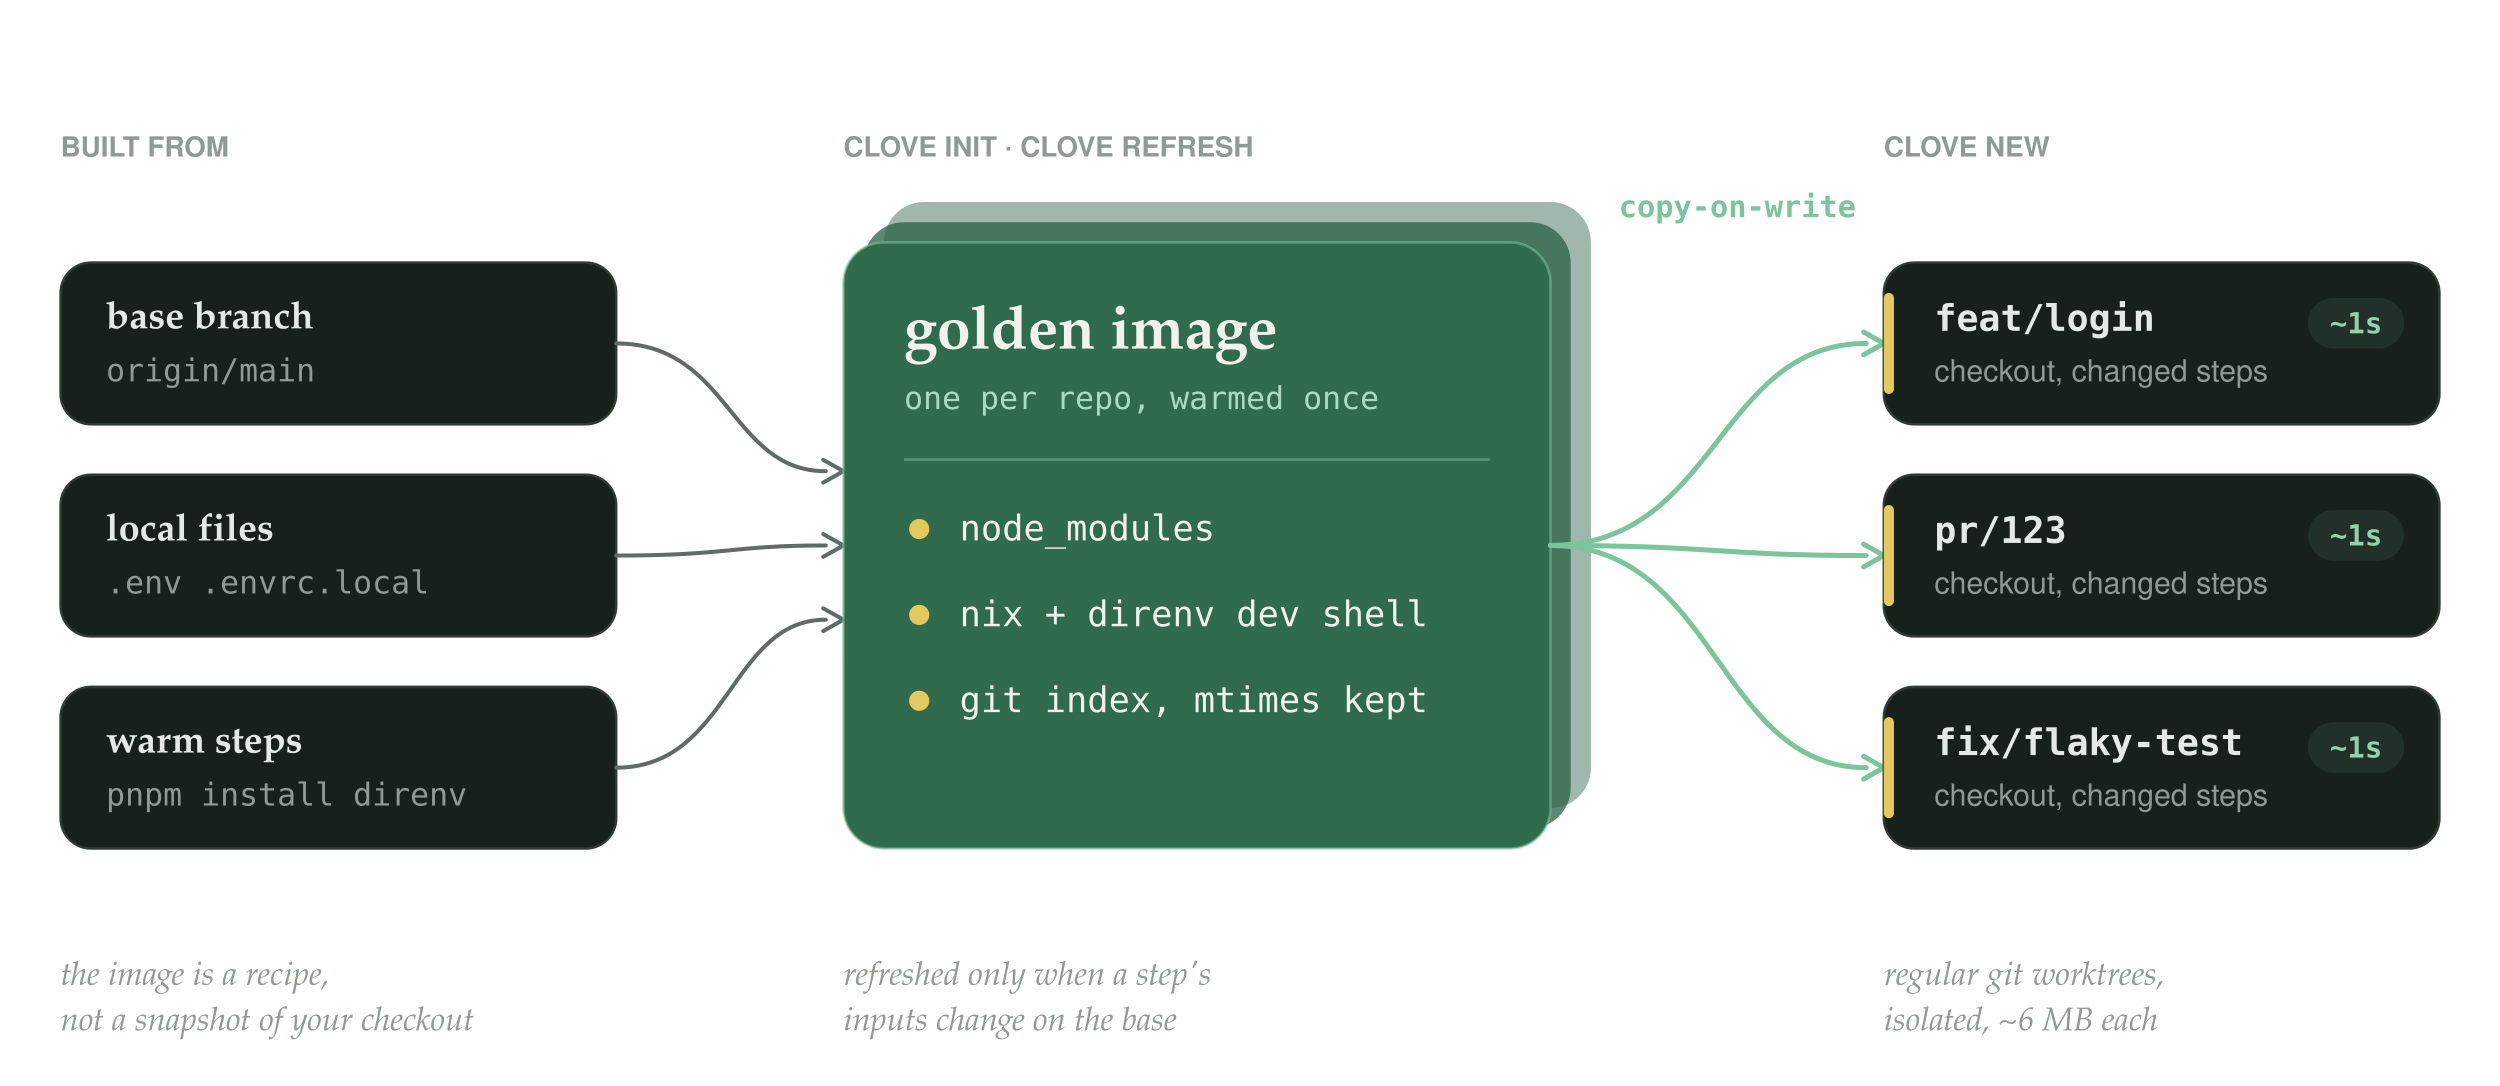
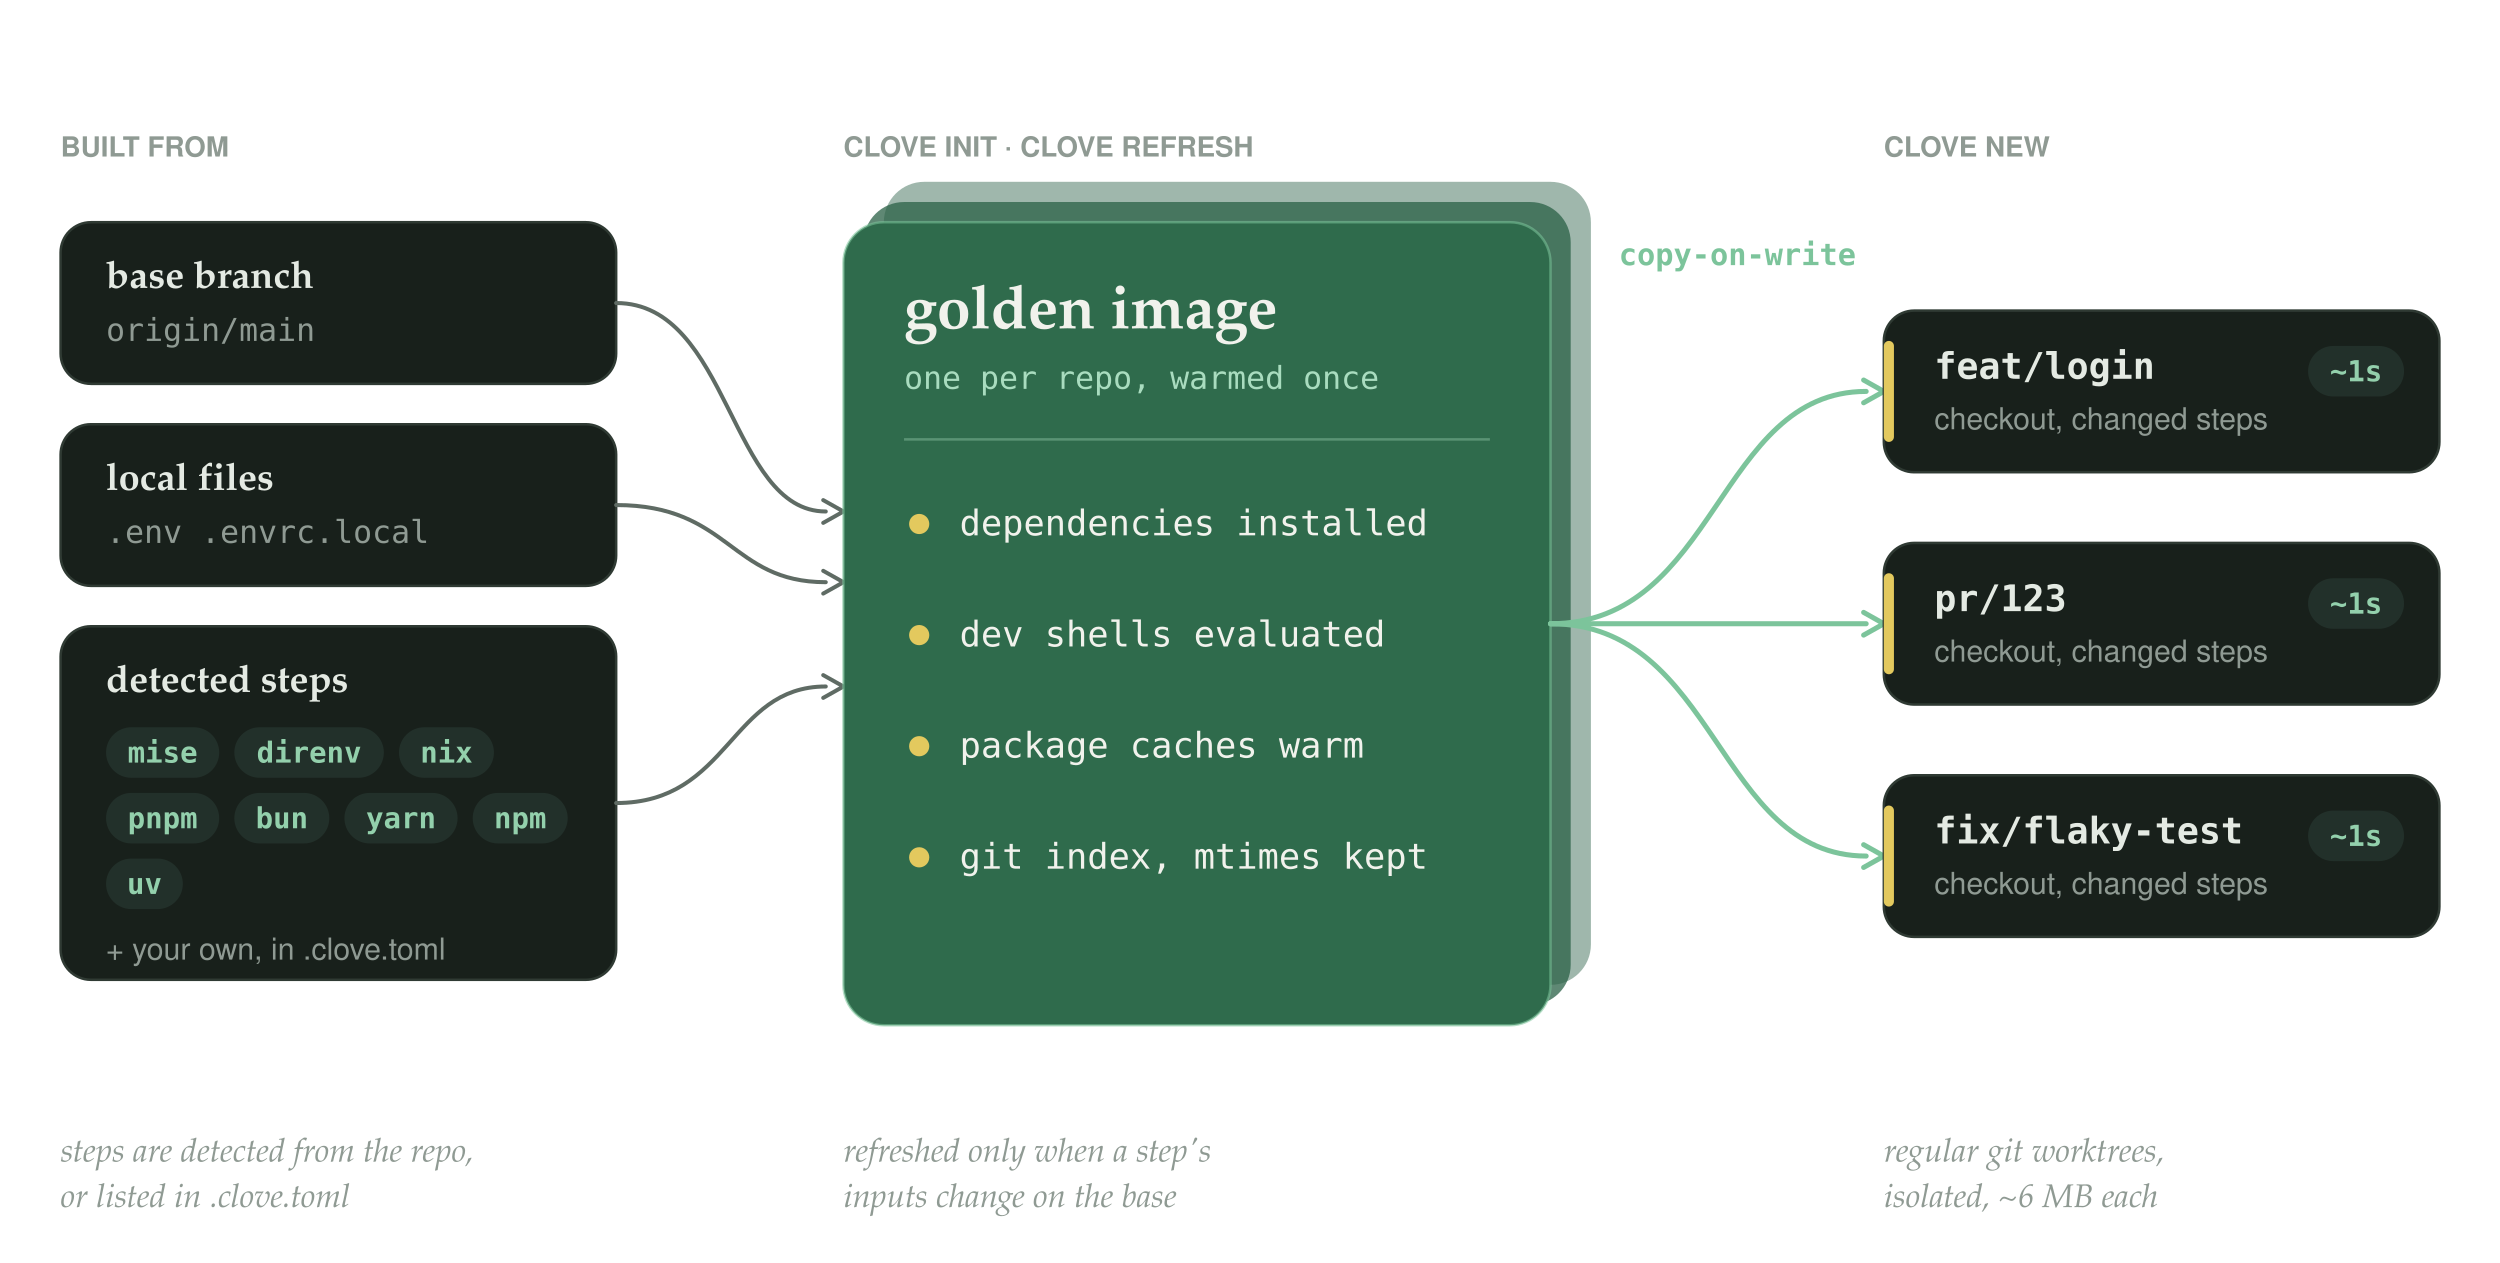
- <svg xmlns="http://www.w3.org/2000/svg" viewBox="0 0 990 430" width="990" height="430" role="img" aria-label="clove builds one golden image per repo and makes each clone a copy-on-write copy of it">
+ <svg xmlns="http://www.w3.org/2000/svg" viewBox="0 0 990 500" width="990" height="500" role="img" aria-label="clove builds one golden image per repo and makes each clone a copy-on-write copy of it">
  <text x="24" y="62" font-family="-apple-system, BlinkMacSystemFont, Segoe UI, Helvetica, Arial, sans-serif" font-size="11" font-weight="600" fill="#8f9a93" text-anchor="start">BUILT FROM</text>
  <text x="334" y="62" font-family="-apple-system, BlinkMacSystemFont, Segoe UI, Helvetica, Arial, sans-serif" font-size="11" font-weight="600" fill="#8f9a93" text-anchor="start">CLOVE INIT · CLOVE REFRESH</text>
  <text x="746" y="62" font-family="-apple-system, BlinkMacSystemFont, Segoe UI, Helvetica, Arial, sans-serif" font-size="11" font-weight="600" fill="#8f9a93" text-anchor="start">CLOVE NEW</text>
-   <rect x="24" y="104" width="220" height="64" rx="12" fill="#18201b" stroke="#2f3a33" />
-   <text x="42" y="130" font-family="Iowan Old Style, Palatino, Georgia, serif" font-size="15" font-weight="600" fill="#e4eae3" text-anchor="start">base branch</text>
-   <text x="42" y="151" font-family="ui-monospace, SFMono-Regular, Menlo, Consolas, monospace" font-size="12.5" font-weight="400" fill="#8f9a93" text-anchor="start">origin/main</text>
-   <path d="M244 136.0 C289.0 136.0 289.0 186.6 327 186.6" fill="none" stroke="#5f6b64" stroke-width="1.6" stroke-linecap="round" />
-   <path d="M326 182.1 L334 186.6 L326 191.1" fill="none" stroke="#5f6b64" stroke-width="1.6" stroke-linecap="round" stroke-linejoin="round" />
-   <rect x="24" y="188" width="220" height="64" rx="12" fill="#18201b" stroke="#2f3a33" />
-   <text x="42" y="214" font-family="Iowan Old Style, Palatino, Georgia, serif" font-size="15" font-weight="600" fill="#e4eae3" text-anchor="start">local files</text>
-   <text x="42" y="235" font-family="ui-monospace, SFMono-Regular, Menlo, Consolas, monospace" font-size="12.5" font-weight="400" fill="#8f9a93" text-anchor="start">.env  .envrc.local</text>
-   <path d="M244 220.0 C289.0 220.0 289.0 216.0 327 216.0" fill="none" stroke="#5f6b64" stroke-width="1.6" stroke-linecap="round" />
-   <path d="M326 211.5 L334 216.0 L326 220.5" fill="none" stroke="#5f6b64" stroke-width="1.6" stroke-linecap="round" stroke-linejoin="round" />
-   <rect x="24" y="272" width="220" height="64" rx="12" fill="#18201b" stroke="#2f3a33" />
-   <text x="42" y="298" font-family="Iowan Old Style, Palatino, Georgia, serif" font-size="15" font-weight="600" fill="#e4eae3" text-anchor="start">warm steps</text>
-   <text x="42" y="319" font-family="ui-monospace, SFMono-Regular, Menlo, Consolas, monospace" font-size="12.5" font-weight="400" fill="#8f9a93" text-anchor="start">pnpm install  direnv</text>
-   <path d="M244 304.0 C289.0 304.0 289.0 245.4 327 245.4" fill="none" stroke="#5f6b64" stroke-width="1.6" stroke-linecap="round" />
-   <path d="M326 240.9 L334 245.4 L326 249.9" fill="none" stroke="#5f6b64" stroke-width="1.6" stroke-linecap="round" stroke-linejoin="round" />
-   <rect x="350" y="80" width="280" height="240" rx="16" fill="#2a6046" opacity="0.45" />
-   <rect x="342" y="88" width="280" height="240" rx="16" fill="#2a6046" opacity="0.75" />
-   <rect x="334" y="96" width="280" height="240" rx="16" fill="#2f6b4c" stroke="#7cc49b" stroke-opacity="0.55" />
-   <text x="358" y="138" font-family="Iowan Old Style, Palatino, Georgia, serif" font-size="24" font-weight="600" fill="#f1f2ec" text-anchor="start">golden image</text>
-   <text x="358" y="162" font-family="ui-monospace, SFMono-Regular, Menlo, Consolas, monospace" font-size="12.5" font-weight="400" fill="#a9dcbf" text-anchor="start">one per repo, warmed once</text>
-   <line x1="358" y1="182" x2="590" y2="182" stroke="#a9dcbf" stroke-opacity="0.35" />
-   <circle cx="364" cy="209.5" r="4" fill="#e3c95e" />
-   <text x="380" y="214" font-family="ui-monospace, SFMono-Regular, Menlo, Consolas, monospace" font-size="14" font-weight="400" fill="#f1f2ec" text-anchor="start">node_modules</text>
-   <circle cx="364" cy="243.5" r="4" fill="#e3c95e" />
-   <text x="380" y="248" font-family="ui-monospace, SFMono-Regular, Menlo, Consolas, monospace" font-size="14" font-weight="400" fill="#f1f2ec" text-anchor="start">nix + direnv dev shell</text>
-   <circle cx="364" cy="277.5" r="4" fill="#e3c95e" />
-   <text x="380" y="282" font-family="ui-monospace, SFMono-Regular, Menlo, Consolas, monospace" font-size="14" font-weight="400" fill="#f1f2ec" text-anchor="start">git index, mtimes kept</text>
-   <text x="688.0" y="86" font-family="ui-monospace, SFMono-Regular, Menlo, Consolas, monospace" font-size="12" font-weight="600" fill="#7cc49b" text-anchor="middle">copy-on-write</text>
-   <path d="M614 216.0 C680.0 216.0 680.0 136.0 739 136.0" fill="none" stroke="#7cc49b" stroke-width="2" stroke-linecap="round" />
-   <path d="M738 131.5 L746 136.0 L738 140.5" fill="none" stroke="#7cc49b" stroke-width="2" stroke-linecap="round" stroke-linejoin="round" />
-   <path d="M614 216.0 C680.0 216.0 680.0 220.0 739 220.0" fill="none" stroke="#7cc49b" stroke-width="2" stroke-linecap="round" />
-   <path d="M738 215.5 L746 220.0 L738 224.5" fill="none" stroke="#7cc49b" stroke-width="2" stroke-linecap="round" stroke-linejoin="round" />
-   <path d="M614 216.0 C680.0 216.0 680.0 304.0 739 304.0" fill="none" stroke="#7cc49b" stroke-width="2" stroke-linecap="round" />
-   <path d="M738 299.5 L746 304.0 L738 308.5" fill="none" stroke="#7cc49b" stroke-width="2" stroke-linecap="round" stroke-linejoin="round" />
-   <rect x="746" y="104" width="220" height="64" rx="12" fill="#18201b" stroke="#2f3a33" />
-   <rect x="746" y="116" width="4" height="40" rx="2" fill="#e3c95e" />
-   <text x="766" y="131" font-family="ui-monospace, SFMono-Regular, Menlo, Consolas, monospace" font-size="14.5" font-weight="600" fill="#e4eae3" text-anchor="start">feat/login</text>
-   <text x="766" y="151" font-family="-apple-system, BlinkMacSystemFont, Segoe UI, Helvetica, Arial, sans-serif" font-size="12" font-weight="400" fill="#8f9a93" text-anchor="start">checkout, changed steps</text>
-   <rect x="914" y="118" width="38" height="20" rx="10" fill="#22302a" />
-   <text x="933" y="132" font-family="ui-monospace, SFMono-Regular, Menlo, Consolas, monospace" font-size="11.5" font-weight="600" fill="#93d0ac" text-anchor="middle">~1s</text>
-   <rect x="746" y="188" width="220" height="64" rx="12" fill="#18201b" stroke="#2f3a33" />
-   <rect x="746" y="200" width="4" height="40" rx="2" fill="#e3c95e" />
-   <text x="766" y="215" font-family="ui-monospace, SFMono-Regular, Menlo, Consolas, monospace" font-size="14.5" font-weight="600" fill="#e4eae3" text-anchor="start">pr/123</text>
-   <text x="766" y="235" font-family="-apple-system, BlinkMacSystemFont, Segoe UI, Helvetica, Arial, sans-serif" font-size="12" font-weight="400" fill="#8f9a93" text-anchor="start">checkout, changed steps</text>
-   <rect x="914" y="202" width="38" height="20" rx="10" fill="#22302a" />
-   <text x="933" y="216" font-family="ui-monospace, SFMono-Regular, Menlo, Consolas, monospace" font-size="11.5" font-weight="600" fill="#93d0ac" text-anchor="middle">~1s</text>
-   <rect x="746" y="272" width="220" height="64" rx="12" fill="#18201b" stroke="#2f3a33" />
-   <rect x="746" y="284" width="4" height="40" rx="2" fill="#e3c95e" />
-   <text x="766" y="299" font-family="ui-monospace, SFMono-Regular, Menlo, Consolas, monospace" font-size="14.5" font-weight="600" fill="#e4eae3" text-anchor="start">fix/flaky-test</text>
-   <text x="766" y="319" font-family="-apple-system, BlinkMacSystemFont, Segoe UI, Helvetica, Arial, sans-serif" font-size="12" font-weight="400" fill="#8f9a93" text-anchor="start">checkout, changed steps</text>
-   <rect x="914" y="286" width="38" height="20" rx="10" fill="#22302a" />
-   <text x="933" y="300" font-family="ui-monospace, SFMono-Regular, Menlo, Consolas, monospace" font-size="11.5" font-weight="600" fill="#93d0ac" text-anchor="middle">~1s</text>
-   <text x="24" y="390" font-family="Iowan Old Style, Palatino, Georgia, serif" font-size="13" font-weight="400" fill="#8f9a93" text-anchor="start" font-style="italic">the image is a recipe,</text>
-   <text x="24" y="408" font-family="Iowan Old Style, Palatino, Georgia, serif" font-size="13" font-weight="400" fill="#8f9a93" text-anchor="start" font-style="italic">not a snapshot of your checkout</text>
-   <text x="334" y="390" font-family="Iowan Old Style, Palatino, Georgia, serif" font-size="13" font-weight="400" fill="#8f9a93" text-anchor="start" font-style="italic">refreshed only when a step's</text>
-   <text x="334" y="408" font-family="Iowan Old Style, Palatino, Georgia, serif" font-size="13" font-weight="400" fill="#8f9a93" text-anchor="start" font-style="italic">inputs change on the base</text>
-   <text x="746" y="390" font-family="Iowan Old Style, Palatino, Georgia, serif" font-size="13" font-weight="400" fill="#8f9a93" text-anchor="start" font-style="italic">regular git worktrees,</text>
-   <text x="746" y="408" font-family="Iowan Old Style, Palatino, Georgia, serif" font-size="13" font-weight="400" fill="#8f9a93" text-anchor="start" font-style="italic">isolated, ~6 MB each</text>
+   <rect x="24" y="88" width="220" height="64" rx="12" fill="#18201b" stroke="#2f3a33" />
+   <text x="42" y="114" font-family="Iowan Old Style, Palatino, Georgia, serif" font-size="15" font-weight="600" fill="#e4eae3" text-anchor="start">base branch</text>
+   <text x="42" y="135" font-family="ui-monospace, SFMono-Regular, Menlo, Consolas, monospace" font-size="12.5" font-weight="400" fill="#8f9a93" text-anchor="start">origin/main</text>
+   <path d="M244 120.0 C289.0 120.0 289.0 202.55 327 202.55" fill="none" stroke="#5f6b64" stroke-width="1.6" stroke-linecap="round" />
+   <path d="M326 198.05 L334 202.55 L326 207.05" fill="none" stroke="#5f6b64" stroke-width="1.6" stroke-linecap="round" stroke-linejoin="round" />
+   <rect x="24" y="168" width="220" height="64" rx="12" fill="#18201b" stroke="#2f3a33" />
+   <text x="42" y="194" font-family="Iowan Old Style, Palatino, Georgia, serif" font-size="15" font-weight="600" fill="#e4eae3" text-anchor="start">local files</text>
+   <text x="42" y="215" font-family="ui-monospace, SFMono-Regular, Menlo, Consolas, monospace" font-size="12.5" font-weight="400" fill="#8f9a93" text-anchor="start">.env  .envrc.local</text>
+   <path d="M244 200.0 C289.0 200.0 289.0 230.55 327 230.55" fill="none" stroke="#5f6b64" stroke-width="1.6" stroke-linecap="round" />
+   <path d="M326 226.05 L334 230.55 L326 235.05" fill="none" stroke="#5f6b64" stroke-width="1.6" stroke-linecap="round" stroke-linejoin="round" />
+   <rect x="24" y="248" width="220" height="140" rx="12" fill="#18201b" stroke="#2f3a33" />
+   <text x="42" y="274" font-family="Iowan Old Style, Palatino, Georgia, serif" font-size="15" font-weight="600" fill="#e4eae3" text-anchor="start">detected steps</text>
+   <rect x="42" y="288" width="44.8" height="20" rx="10" fill="#22302a" />
+   <text x="64.4" y="302" font-family="ui-monospace, SFMono-Regular, Menlo, Consolas, monospace" font-size="11.5" font-weight="600" fill="#93d0ac" text-anchor="middle">mise</text>
+   <rect x="92.8" y="288" width="59.2" height="20" rx="10" fill="#22302a" />
+   <text x="122.4" y="302" font-family="ui-monospace, SFMono-Regular, Menlo, Consolas, monospace" font-size="11.5" font-weight="600" fill="#93d0ac" text-anchor="middle">direnv</text>
+   <rect x="158.0" y="288" width="37.6" height="20" rx="10" fill="#22302a" />
+   <text x="176.8" y="302" font-family="ui-monospace, SFMono-Regular, Menlo, Consolas, monospace" font-size="11.5" font-weight="600" fill="#93d0ac" text-anchor="middle">nix</text>
+   <rect x="42" y="314" width="44.8" height="20" rx="10" fill="#22302a" />
+   <text x="64.4" y="328" font-family="ui-monospace, SFMono-Regular, Menlo, Consolas, monospace" font-size="11.5" font-weight="600" fill="#93d0ac" text-anchor="middle">pnpm</text>
+   <rect x="92.8" y="314" width="37.6" height="20" rx="10" fill="#22302a" />
+   <text x="111.6" y="328" font-family="ui-monospace, SFMono-Regular, Menlo, Consolas, monospace" font-size="11.5" font-weight="600" fill="#93d0ac" text-anchor="middle">bun</text>
+   <rect x="136.4" y="314" width="44.8" height="20" rx="10" fill="#22302a" />
+   <text x="158.8" y="328" font-family="ui-monospace, SFMono-Regular, Menlo, Consolas, monospace" font-size="11.5" font-weight="600" fill="#93d0ac" text-anchor="middle">yarn</text>
+   <rect x="187.2" y="314" width="37.6" height="20" rx="10" fill="#22302a" />
+   <text x="206.0" y="328" font-family="ui-monospace, SFMono-Regular, Menlo, Consolas, monospace" font-size="11.5" font-weight="600" fill="#93d0ac" text-anchor="middle">npm</text>
+   <rect x="42" y="340" width="30.4" height="20" rx="10" fill="#22302a" />
+   <text x="57.2" y="354" font-family="ui-monospace, SFMono-Regular, Menlo, Consolas, monospace" font-size="11.5" font-weight="600" fill="#93d0ac" text-anchor="middle">uv</text>
+   <text x="42" y="380" font-family="-apple-system, BlinkMacSystemFont, Segoe UI, Helvetica, Arial, sans-serif" font-size="12" font-weight="400" fill="#8f9a93" text-anchor="start">+ your own, in .clove.toml</text>
+   <path d="M244 318.0 C289.0 318.0 289.0 271.85 327 271.85" fill="none" stroke="#5f6b64" stroke-width="1.6" stroke-linecap="round" />
+   <path d="M326 267.35 L334 271.85 L326 276.35" fill="none" stroke="#5f6b64" stroke-width="1.6" stroke-linecap="round" stroke-linejoin="round" />
+   <rect x="350" y="72" width="280" height="318" rx="16" fill="#2a6046" opacity="0.45" />
+   <rect x="342" y="80" width="280" height="318" rx="16" fill="#2a6046" opacity="0.75" />
+   <rect x="334" y="88" width="280" height="318" rx="16" fill="#2f6b4c" stroke="#7cc49b" stroke-opacity="0.55" />
+   <text x="358" y="130" font-family="Iowan Old Style, Palatino, Georgia, serif" font-size="24" font-weight="600" fill="#f1f2ec" text-anchor="start">golden image</text>
+   <text x="358" y="154" font-family="ui-monospace, SFMono-Regular, Menlo, Consolas, monospace" font-size="12.5" font-weight="400" fill="#a9dcbf" text-anchor="start">one per repo, warmed once</text>
+   <line x1="358" y1="174" x2="590" y2="174" stroke="#a9dcbf" stroke-opacity="0.35" />
+   <circle cx="364" cy="207.5" r="4" fill="#e3c95e" />
+   <text x="380" y="212" font-family="ui-monospace, SFMono-Regular, Menlo, Consolas, monospace" font-size="14" font-weight="400" fill="#f1f2ec" text-anchor="start">dependencies installed</text>
+   <circle cx="364" cy="251.5" r="4" fill="#e3c95e" />
+   <text x="380" y="256" font-family="ui-monospace, SFMono-Regular, Menlo, Consolas, monospace" font-size="14" font-weight="400" fill="#f1f2ec" text-anchor="start">dev shells evaluated</text>
+   <circle cx="364" cy="295.5" r="4" fill="#e3c95e" />
+   <text x="380" y="300" font-family="ui-monospace, SFMono-Regular, Menlo, Consolas, monospace" font-size="14" font-weight="400" fill="#f1f2ec" text-anchor="start">package caches warm</text>
+   <circle cx="364" cy="339.5" r="4" fill="#e3c95e" />
+   <text x="380" y="344" font-family="ui-monospace, SFMono-Regular, Menlo, Consolas, monospace" font-size="14" font-weight="400" fill="#f1f2ec" text-anchor="start">git index, mtimes kept</text>
+   <text x="688.0" y="105.0" font-family="ui-monospace, SFMono-Regular, Menlo, Consolas, monospace" font-size="12" font-weight="600" fill="#7cc49b" text-anchor="middle">copy-on-write</text>
+   <path d="M614 247.0 C680.0 247.0 680.0 155.0 739 155.0" fill="none" stroke="#7cc49b" stroke-width="2" stroke-linecap="round" />
+   <path d="M738 150.5 L746 155.0 L738 159.5" fill="none" stroke="#7cc49b" stroke-width="2" stroke-linecap="round" stroke-linejoin="round" />
+   <path d="M614 247.0 C680.0 247.0 680.0 247.0 739 247.0" fill="none" stroke="#7cc49b" stroke-width="2" stroke-linecap="round" />
+   <path d="M738 242.5 L746 247.0 L738 251.5" fill="none" stroke="#7cc49b" stroke-width="2" stroke-linecap="round" stroke-linejoin="round" />
+   <path d="M614 247.0 C680.0 247.0 680.0 339.0 739 339.0" fill="none" stroke="#7cc49b" stroke-width="2" stroke-linecap="round" />
+   <path d="M738 334.5 L746 339.0 L738 343.5" fill="none" stroke="#7cc49b" stroke-width="2" stroke-linecap="round" stroke-linejoin="round" />
+   <rect x="746" y="123.0" width="220" height="64" rx="12" fill="#18201b" stroke="#2f3a33" />
+   <rect x="746" y="135.0" width="4" height="40" rx="2" fill="#e3c95e" />
+   <text x="766" y="150.0" font-family="ui-monospace, SFMono-Regular, Menlo, Consolas, monospace" font-size="14.5" font-weight="600" fill="#e4eae3" text-anchor="start">feat/login</text>
+   <text x="766" y="170.0" font-family="-apple-system, BlinkMacSystemFont, Segoe UI, Helvetica, Arial, sans-serif" font-size="12" font-weight="400" fill="#8f9a93" text-anchor="start">checkout, changed steps</text>
+   <rect x="914" y="137.0" width="38" height="20" rx="10" fill="#22302a" />
+   <text x="933" y="151.0" font-family="ui-monospace, SFMono-Regular, Menlo, Consolas, monospace" font-size="11.5" font-weight="600" fill="#93d0ac" text-anchor="middle">~1s</text>
+   <rect x="746" y="215.0" width="220" height="64" rx="12" fill="#18201b" stroke="#2f3a33" />
+   <rect x="746" y="227.0" width="4" height="40" rx="2" fill="#e3c95e" />
+   <text x="766" y="242.0" font-family="ui-monospace, SFMono-Regular, Menlo, Consolas, monospace" font-size="14.5" font-weight="600" fill="#e4eae3" text-anchor="start">pr/123</text>
+   <text x="766" y="262.0" font-family="-apple-system, BlinkMacSystemFont, Segoe UI, Helvetica, Arial, sans-serif" font-size="12" font-weight="400" fill="#8f9a93" text-anchor="start">checkout, changed steps</text>
+   <rect x="914" y="229.0" width="38" height="20" rx="10" fill="#22302a" />
+   <text x="933" y="243.0" font-family="ui-monospace, SFMono-Regular, Menlo, Consolas, monospace" font-size="11.5" font-weight="600" fill="#93d0ac" text-anchor="middle">~1s</text>
+   <rect x="746" y="307.0" width="220" height="64" rx="12" fill="#18201b" stroke="#2f3a33" />
+   <rect x="746" y="319.0" width="4" height="40" rx="2" fill="#e3c95e" />
+   <text x="766" y="334.0" font-family="ui-monospace, SFMono-Regular, Menlo, Consolas, monospace" font-size="14.5" font-weight="600" fill="#e4eae3" text-anchor="start">fix/flaky-test</text>
+   <text x="766" y="354.0" font-family="-apple-system, BlinkMacSystemFont, Segoe UI, Helvetica, Arial, sans-serif" font-size="12" font-weight="400" fill="#8f9a93" text-anchor="start">checkout, changed steps</text>
+   <rect x="914" y="321.0" width="38" height="20" rx="10" fill="#22302a" />
+   <text x="933" y="335.0" font-family="ui-monospace, SFMono-Regular, Menlo, Consolas, monospace" font-size="11.5" font-weight="600" fill="#93d0ac" text-anchor="middle">~1s</text>
+   <text x="24" y="460" font-family="Iowan Old Style, Palatino, Georgia, serif" font-size="13" font-weight="400" fill="#8f9a93" text-anchor="start" font-style="italic">steps are detected from the repo,</text>
+   <text x="24" y="478" font-family="Iowan Old Style, Palatino, Georgia, serif" font-size="13" font-weight="400" fill="#8f9a93" text-anchor="start" font-style="italic">or listed in .clove.toml</text>
+   <text x="334" y="460" font-family="Iowan Old Style, Palatino, Georgia, serif" font-size="13" font-weight="400" fill="#8f9a93" text-anchor="start" font-style="italic">refreshed only when a step's</text>
+   <text x="334" y="478" font-family="Iowan Old Style, Palatino, Georgia, serif" font-size="13" font-weight="400" fill="#8f9a93" text-anchor="start" font-style="italic">inputs change on the base</text>
+   <text x="746" y="460" font-family="Iowan Old Style, Palatino, Georgia, serif" font-size="13" font-weight="400" fill="#8f9a93" text-anchor="start" font-style="italic">regular git worktrees,</text>
+   <text x="746" y="478" font-family="Iowan Old Style, Palatino, Georgia, serif" font-size="13" font-weight="400" fill="#8f9a93" text-anchor="start" font-style="italic">isolated, ~6 MB each</text>
</svg>
